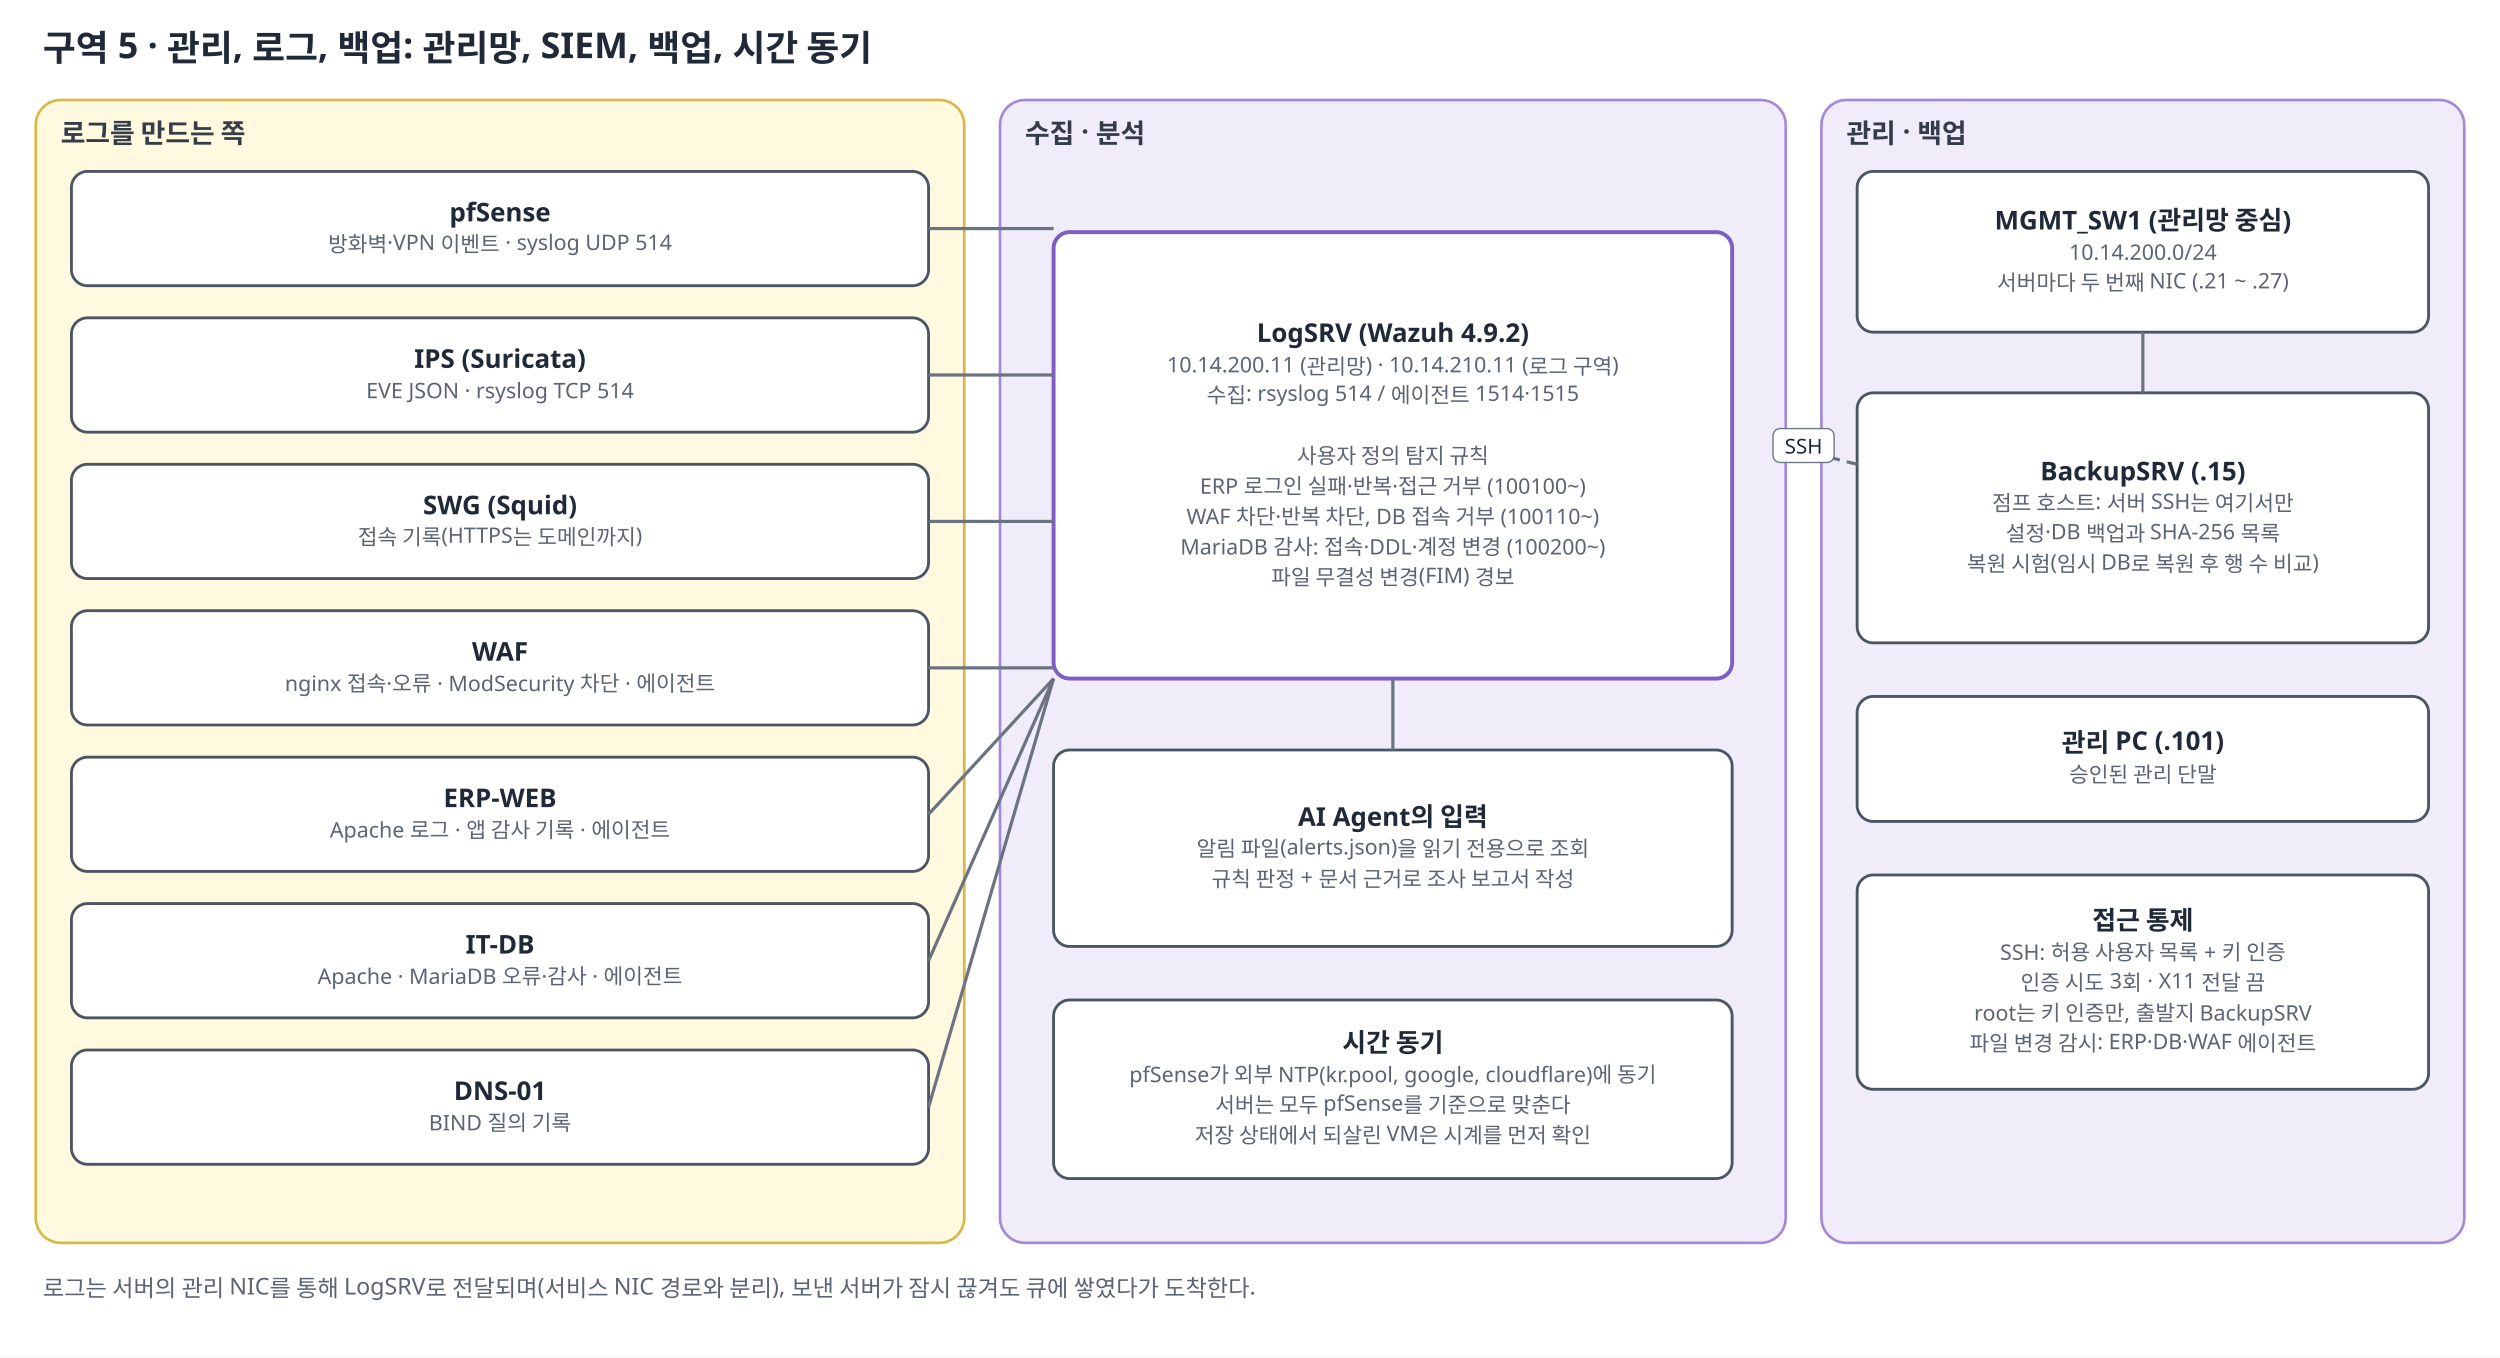
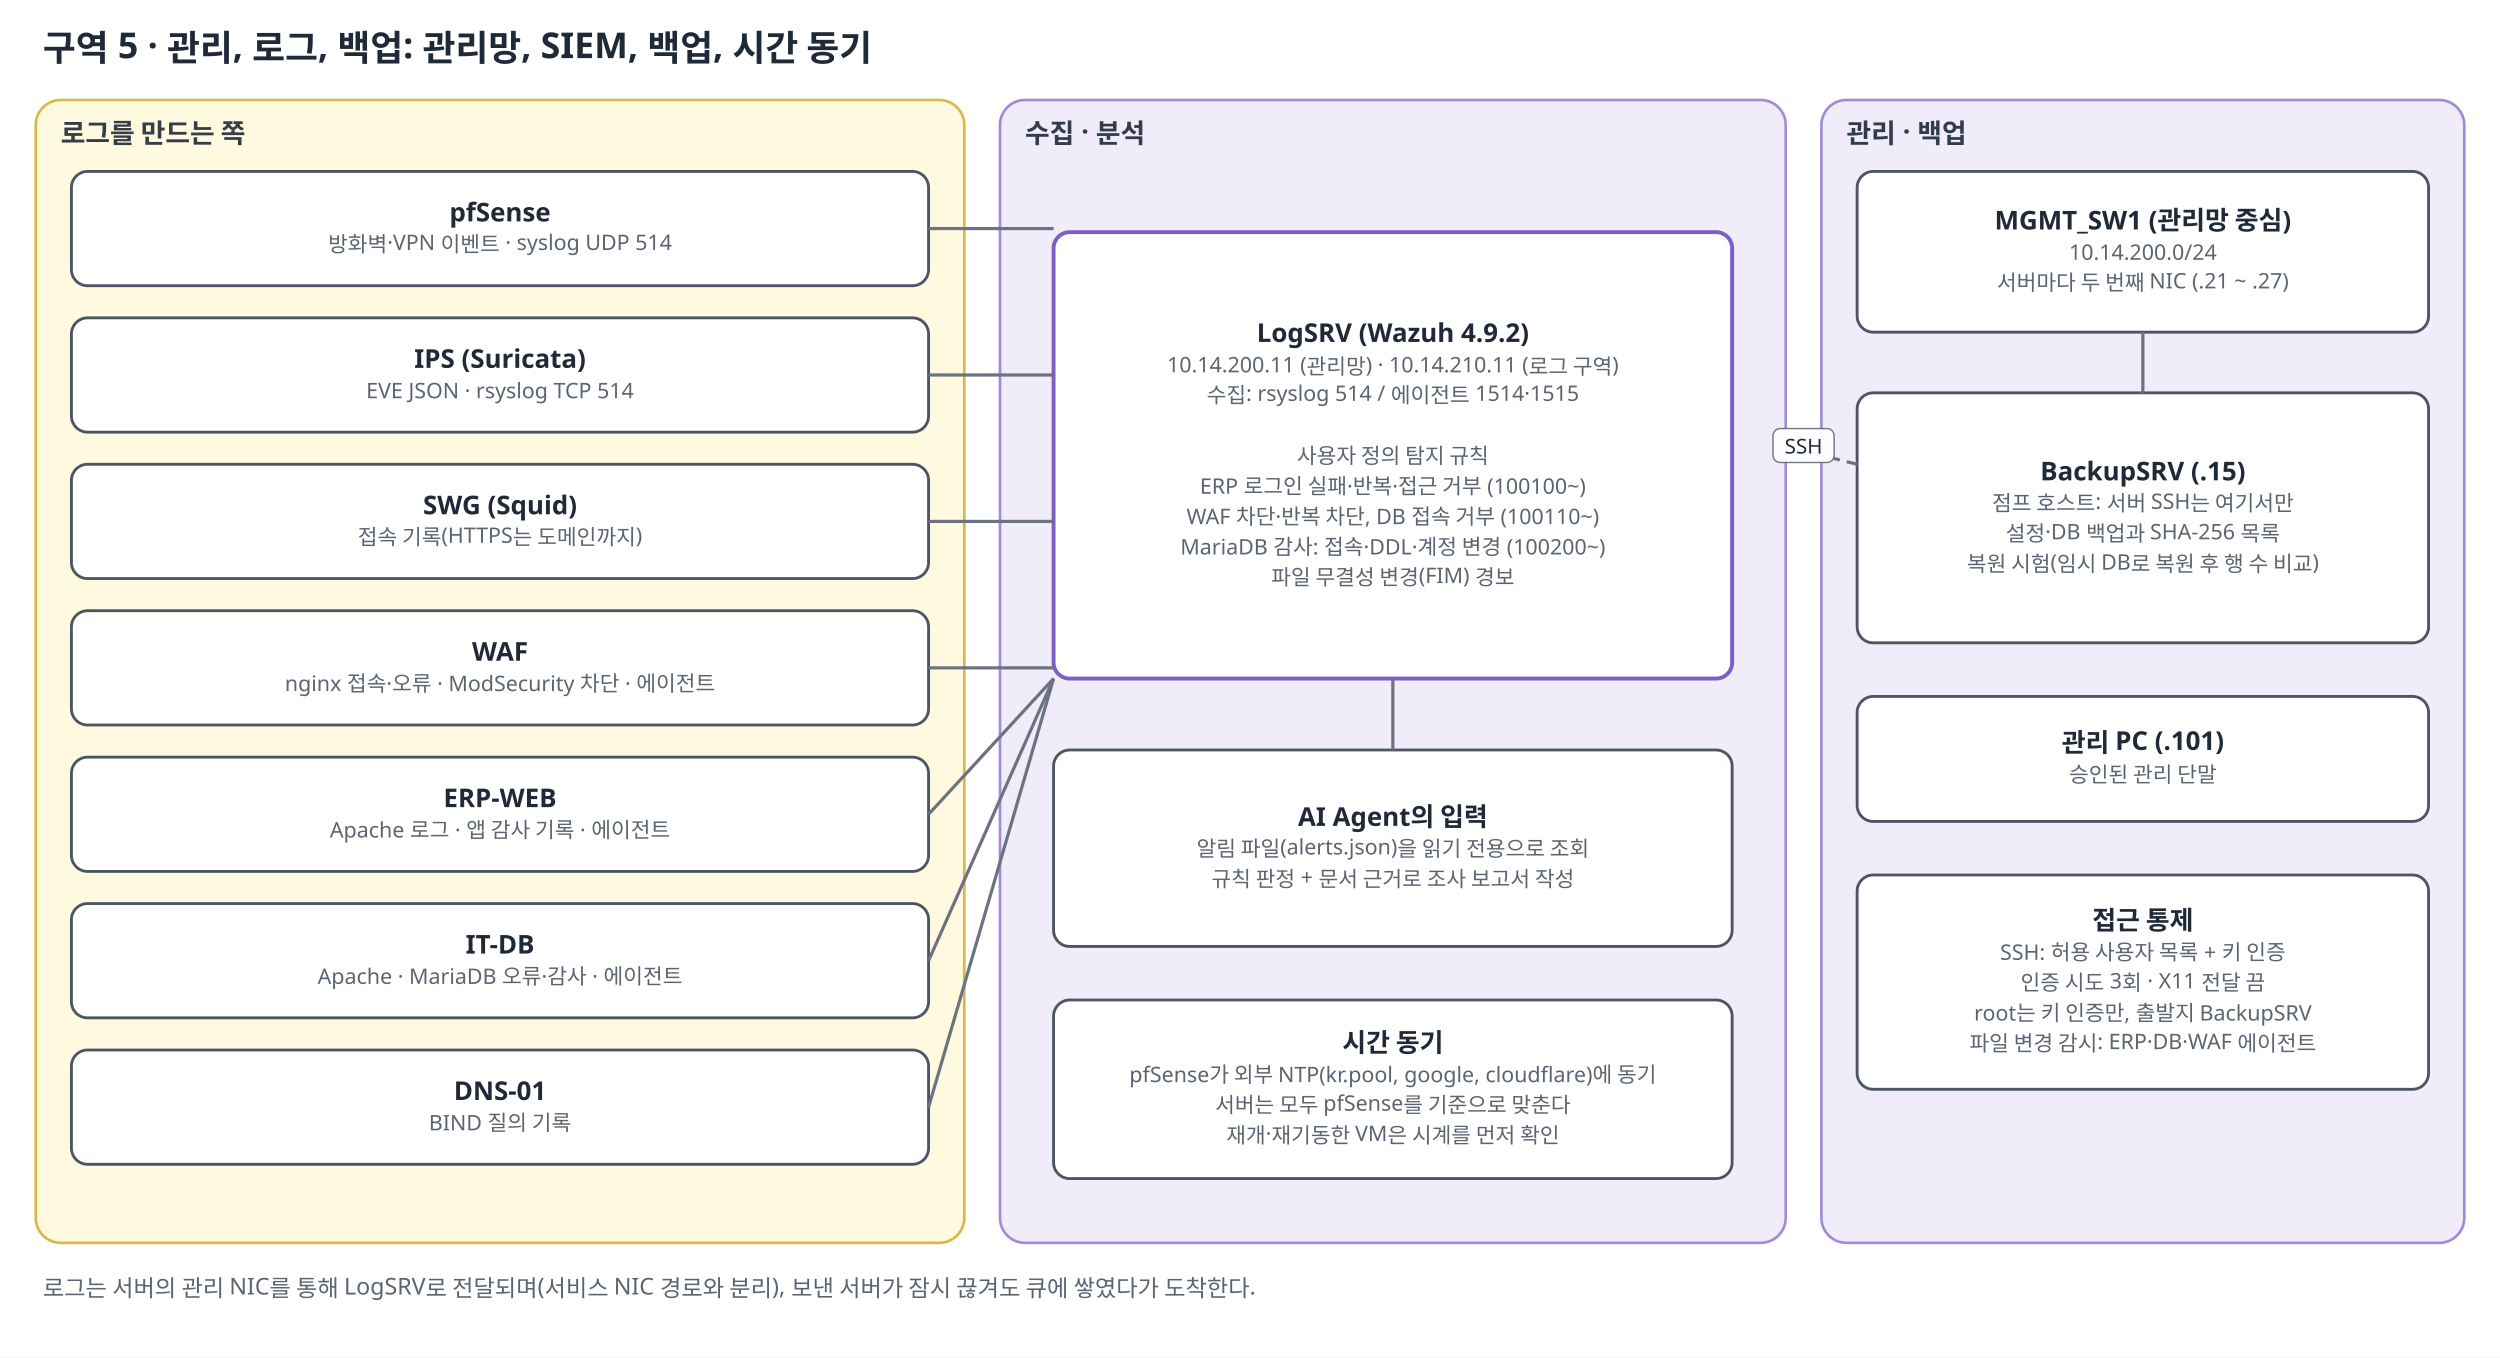
<svg xmlns="http://www.w3.org/2000/svg" viewBox="0 0 1400 760" width="1400" height="760" role="img" aria-label="구역 5 · 관리, 로그, 백업: 관리망, SIEM, 백업, 시간 동기" font-family="'Malgun Gothic','Apple SD Gothic Neo','Noto Sans KR','Segoe UI',sans-serif">
  <defs>
    <marker id="ar" viewBox="0 0 10 10" refX="9" refY="5" markerWidth="7" markerHeight="7" orient="auto-start-reverse">
      <path d="M0 0 L10 5 L0 10 z" fill="#6b7280" />
    </marker>
  </defs>
  <rect width="1400" height="760" fill="#ffffff" />
  <text x="24" y="34" font-size="20" font-weight="800" fill="#1f2937">구역 5 · 관리, 로그, 백업: 관리망, SIEM, 백업, 시간 동기</text>
  <rect x="20" y="56" width="520" height="640" rx="14" fill="#fff9e0" stroke="#d9b84a" stroke-width="1.5" />
  <text x="34" y="80" font-size="15" font-weight="700" fill="#1f2937" opacity="0.9">로그를 만드는 쪽</text>
  <rect x="560" y="56" width="440" height="640" rx="14" fill="#f1ecfa" stroke="#a28ad6" stroke-width="1.5" />
  <text x="574" y="80" font-size="15" font-weight="700" fill="#1f2937" opacity="0.9">수집 · 분석</text>
  <rect x="1020" y="56" width="360" height="640" rx="14" fill="#f1ecfa" stroke="#a28ad6" stroke-width="1.5" />
  <text x="1034" y="80" font-size="15" font-weight="700" fill="#1f2937" opacity="0.9">관리 · 백업</text>
  <rect x="40" y="96" width="480" height="64" rx="9" fill="#ffffff" stroke="#4b5563" stroke-width="1.6" />
  <text x="280" y="124" text-anchor="middle" font-size="14.5" font-weight="700" fill="#1f2937">pfSense</text>
  <text x="280" y="141" text-anchor="middle" font-size="12" font-weight="400" fill="#5b6472">방화벽·VPN 이벤트 · syslog UDP 514</text>
  <rect x="40" y="178" width="480" height="64" rx="9" fill="#ffffff" stroke="#4b5563" stroke-width="1.6" />
  <text x="280" y="206" text-anchor="middle" font-size="14.5" font-weight="700" fill="#1f2937">IPS (Suricata)</text>
  <text x="280" y="223" text-anchor="middle" font-size="12" font-weight="400" fill="#5b6472">EVE JSON · rsyslog TCP 514</text>
  <rect x="40" y="260" width="480" height="64" rx="9" fill="#ffffff" stroke="#4b5563" stroke-width="1.6" />
  <text x="280" y="288" text-anchor="middle" font-size="14.5" font-weight="700" fill="#1f2937">SWG (Squid)</text>
  <text x="280" y="305" text-anchor="middle" font-size="12" font-weight="400" fill="#5b6472">접속 기록(HTTPS는 도메인까지)</text>
  <rect x="40" y="342" width="480" height="64" rx="9" fill="#ffffff" stroke="#4b5563" stroke-width="1.6" />
  <text x="280" y="370" text-anchor="middle" font-size="14.5" font-weight="700" fill="#1f2937">WAF</text>
  <text x="280" y="387" text-anchor="middle" font-size="12" font-weight="400" fill="#5b6472">nginx 접속·오류 · ModSecurity 차단 · 에이전트</text>
  <rect x="40" y="424" width="480" height="64" rx="9" fill="#ffffff" stroke="#4b5563" stroke-width="1.6" />
  <text x="280" y="452" text-anchor="middle" font-size="14.5" font-weight="700" fill="#1f2937">ERP-WEB</text>
  <text x="280" y="469" text-anchor="middle" font-size="12" font-weight="400" fill="#5b6472">Apache 로그 · 앱 감사 기록 · 에이전트</text>
  <rect x="40" y="506" width="480" height="64" rx="9" fill="#ffffff" stroke="#4b5563" stroke-width="1.6" />
  <text x="280" y="534" text-anchor="middle" font-size="14.5" font-weight="700" fill="#1f2937">IT-DB</text>
  <text x="280" y="551" text-anchor="middle" font-size="12" font-weight="400" fill="#5b6472">Apache · MariaDB 오류·감사 · 에이전트</text>
  <rect x="40" y="588" width="480" height="64" rx="9" fill="#ffffff" stroke="#4b5563" stroke-width="1.6" />
  <text x="280" y="616" text-anchor="middle" font-size="14.5" font-weight="700" fill="#1f2937">DNS-01</text>
  <text x="280" y="633" text-anchor="middle" font-size="12" font-weight="400" fill="#5b6472">BIND 질의 기록</text>
  <rect x="590" y="130" width="380" height="250" rx="9" fill="#fff" stroke="#7d5fc4" stroke-width="2.2" />
  <text x="780" y="191.5" text-anchor="middle" font-size="14.5" font-weight="700" fill="#1f2937">LogSRV (Wazuh 4.9.2)</text>
  <text x="780" y="208.5" text-anchor="middle" font-size="12" font-weight="400" fill="#5b6472">10.14.200.11 (관리망) · 10.14.210.11 (로그 구역)</text>
  <text x="780" y="225.5" text-anchor="middle" font-size="12" font-weight="400" fill="#5b6472">수집: rsyslog 514 / 에이전트 1514·1515</text>
  <text x="780" y="242.5" text-anchor="middle" font-size="12" font-weight="400" fill="#5b6472" />
  <text x="780" y="259.5" text-anchor="middle" font-size="12" font-weight="400" fill="#5b6472">사용자 정의 탐지 규칙</text>
  <text x="780" y="276.5" text-anchor="middle" font-size="12" font-weight="400" fill="#5b6472">ERP 로그인 실패·반복·접근 거부 (100100~)</text>
  <text x="780" y="293.5" text-anchor="middle" font-size="12" font-weight="400" fill="#5b6472">WAF 차단·반복 차단, DB 접속 거부 (100110~)</text>
  <text x="780" y="310.5" text-anchor="middle" font-size="12" font-weight="400" fill="#5b6472">MariaDB 감사: 접속·DDL·계정 변경 (100200~)</text>
  <text x="780" y="327.5" text-anchor="middle" font-size="12" font-weight="400" fill="#5b6472">파일 무결성 변경(FIM) 경보</text>
  <rect x="590" y="420" width="380" height="110" rx="9" fill="#ffffff" stroke="#4b5563" stroke-width="1.6" />
  <text x="780" y="462.5" text-anchor="middle" font-size="14.5" font-weight="700" fill="#1f2937">AI Agent의 입력</text>
  <text x="780" y="479.5" text-anchor="middle" font-size="12" font-weight="400" fill="#5b6472">알림 파일(alerts.json)을 읽기 전용으로 조회</text>
  <text x="780" y="496.5" text-anchor="middle" font-size="12" font-weight="400" fill="#5b6472">규칙 판정 + 문서 근거로 조사 보고서 작성</text>
  <rect x="590" y="560" width="380" height="100" rx="9" fill="#ffffff" stroke="#4b5563" stroke-width="1.6" />
  <text x="780" y="589" text-anchor="middle" font-size="14.5" font-weight="700" fill="#1f2937">시간 동기</text>
  <text x="780" y="606" text-anchor="middle" font-size="12" font-weight="400" fill="#5b6472">pfSense가 외부 NTP(kr.pool, google, cloudflare)에 동기</text>
  <text x="780" y="623" text-anchor="middle" font-size="12" font-weight="400" fill="#5b6472">서버는 모두 pfSense를 기준으로 맞춘다</text>
-   <text x="780" y="640" text-anchor="middle" font-size="12" font-weight="400" fill="#5b6472">저장 상태에서 되살린 VM은 시계를 먼저 확인</text>
+   <text x="780" y="640" text-anchor="middle" font-size="12" font-weight="400" fill="#5b6472">재개·재기동한 VM은 시계를 먼저 확인</text>
  <rect x="1040" y="96" width="320" height="90" rx="9" fill="#ffffff" stroke="#4b5563" stroke-width="1.6" />
  <text x="1200" y="128.5" text-anchor="middle" font-size="14.5" font-weight="700" fill="#1f2937">MGMT_SW1 (관리망 중심)</text>
  <text x="1200" y="145.5" text-anchor="middle" font-size="12" font-weight="400" fill="#5b6472">10.14.200.0/24</text>
  <text x="1200" y="162.5" text-anchor="middle" font-size="12" font-weight="400" fill="#5b6472">서버마다 두 번째 NIC (.21 ~ .27)</text>
  <rect x="1040" y="220" width="320" height="140" rx="9" fill="#ffffff" stroke="#4b5563" stroke-width="1.6" />
  <text x="1200" y="269" text-anchor="middle" font-size="14.5" font-weight="700" fill="#1f2937">BackupSRV (.15)</text>
  <text x="1200" y="286" text-anchor="middle" font-size="12" font-weight="400" fill="#5b6472">점프 호스트: 서버 SSH는 여기서만</text>
  <text x="1200" y="303" text-anchor="middle" font-size="12" font-weight="400" fill="#5b6472">설정·DB 백업과 SHA-256 목록</text>
  <text x="1200" y="320" text-anchor="middle" font-size="12" font-weight="400" fill="#5b6472">복원 시험(임시 DB로 복원 후 행 수 비교)</text>
  <rect x="1040" y="390" width="320" height="70" rx="9" fill="#ffffff" stroke="#4b5563" stroke-width="1.6" />
  <text x="1200" y="421" text-anchor="middle" font-size="14.5" font-weight="700" fill="#1f2937">관리 PC (.101)</text>
  <text x="1200" y="438" text-anchor="middle" font-size="12" font-weight="400" fill="#5b6472">승인된 관리 단말</text>
  <rect x="1040" y="490" width="320" height="120" rx="9" fill="#ffffff" stroke="#4b5563" stroke-width="1.6" />
  <text x="1200" y="520.5" text-anchor="middle" font-size="14.5" font-weight="700" fill="#1f2937">접근 통제</text>
  <text x="1200" y="537.5" text-anchor="middle" font-size="12" font-weight="400" fill="#5b6472">SSH: 허용 사용자 목록 + 키 인증</text>
  <text x="1200" y="554.5" text-anchor="middle" font-size="12" font-weight="400" fill="#5b6472">인증 시도 3회 · X11 전달 끔</text>
  <text x="1200" y="571.5" text-anchor="middle" font-size="12" font-weight="400" fill="#5b6472">root는 키 인증만, 출발지 BackupSRV</text>
  <text x="1200" y="588.5" text-anchor="middle" font-size="12" font-weight="400" fill="#5b6472">파일 변경 감시: ERP·DB·WAF 에이전트</text>
  <path d="M520 128 L590 128" fill="none" stroke="#6b7280" stroke-width="1.8" />
  <path d="M520 210 L590 210" fill="none" stroke="#6b7280" stroke-width="1.8" />
  <path d="M520 292 L590 292" fill="none" stroke="#6b7280" stroke-width="1.8" />
  <path d="M520 374 L590 374" fill="none" stroke="#6b7280" stroke-width="1.8" />
  <path d="M520 456 L590 380" fill="none" stroke="#6b7280" stroke-width="1.8" />
  <path d="M520 538 L590 380" fill="none" stroke="#6b7280" stroke-width="1.8" />
  <path d="M520 620 L590 380" fill="none" stroke="#6b7280" stroke-width="1.8" />
  <path d="M780 380 L780 420" fill="none" stroke="#6b7280" stroke-width="1.8" />
  <path d="M1040 260 L1000 250" fill="none" stroke="#6b7280" stroke-width="1.8" stroke-dasharray="6 4" />
  <rect x="992.9" y="240" width="34.2" height="19" rx="4" fill="#ffffff" stroke="#6b7280" stroke-width="0.8" opacity="0.95" />
  <text x="1010" y="254" text-anchor="middle" font-size="11.5" fill="#1f2937">SSH</text>
  <path d="M1200 186 L1200 220" fill="none" stroke="#6b7280" stroke-width="1.8" />
  <text x="24" y="726" font-size="13" font-weight="400" fill="#5b6472" text-anchor="start">로그는 서버의 관리 NIC를 통해 LogSRV로 전달되며(서비스 NIC 경로와 분리), 보낸 서버가 잠시 끊겨도 큐에 쌓였다가 도착한다.</text>
</svg>
